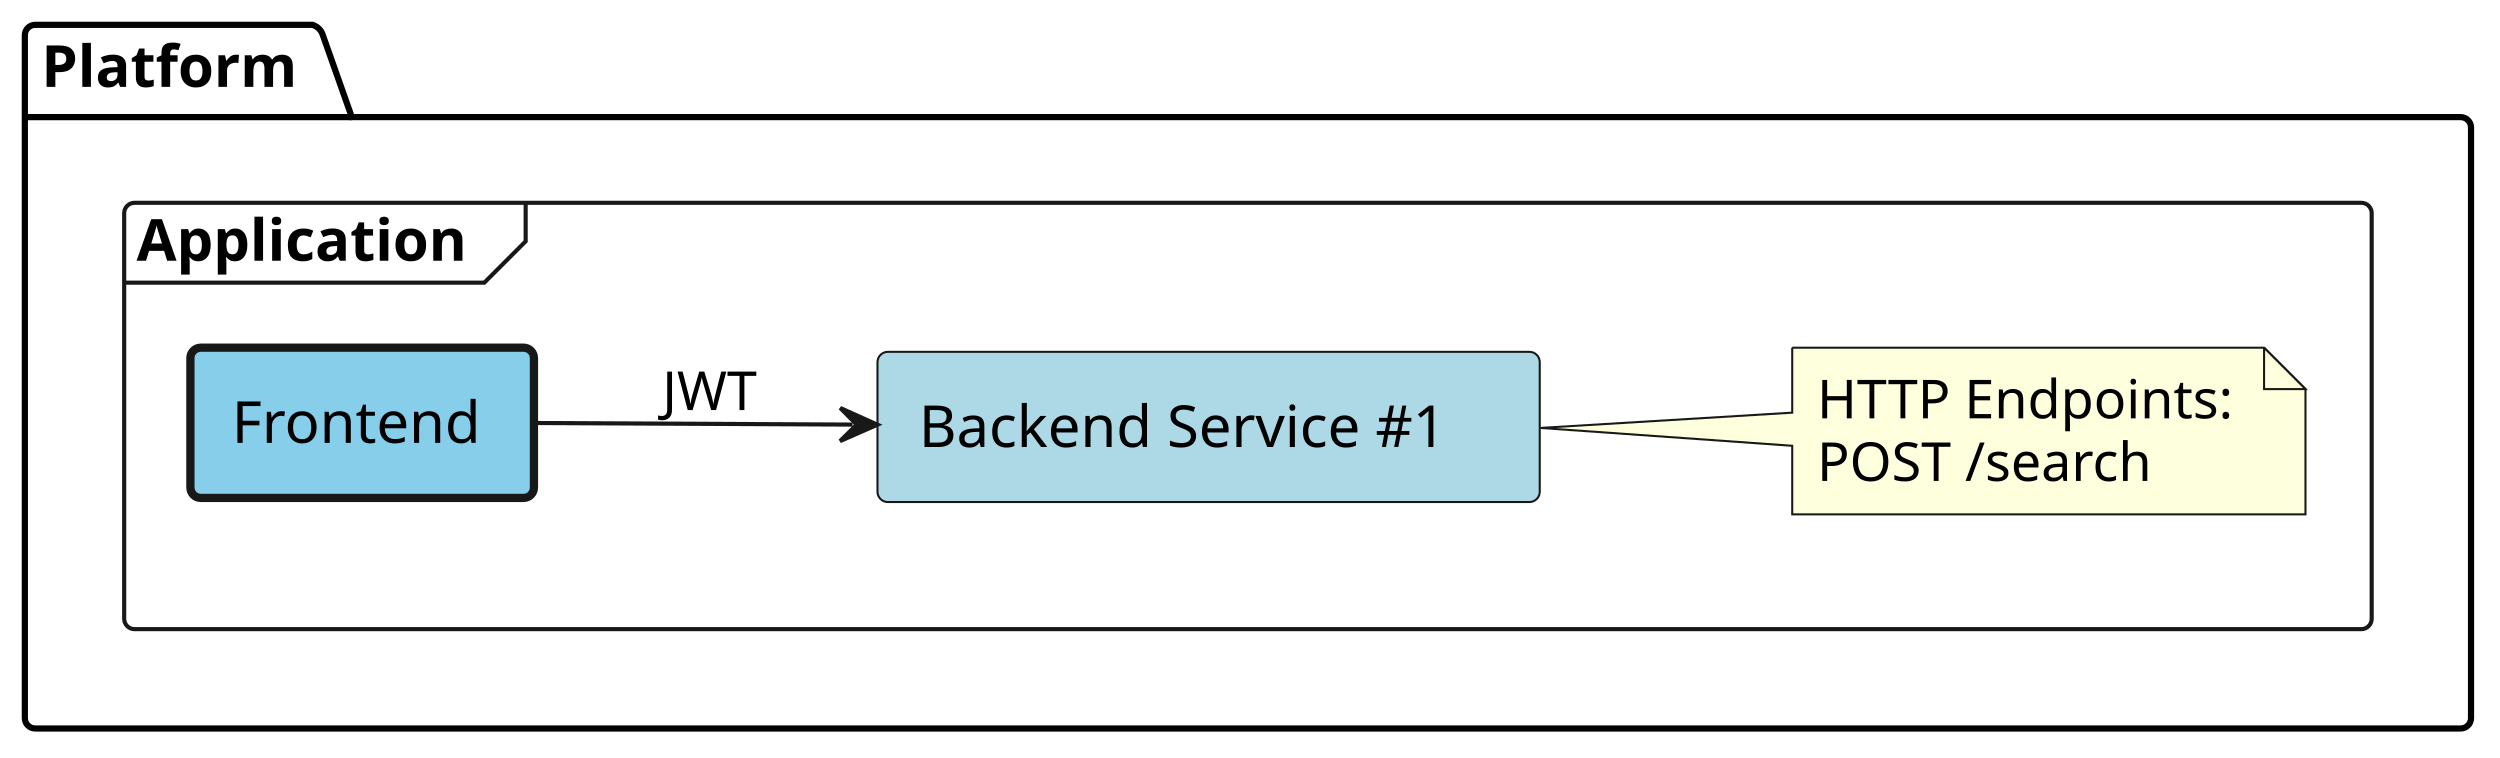
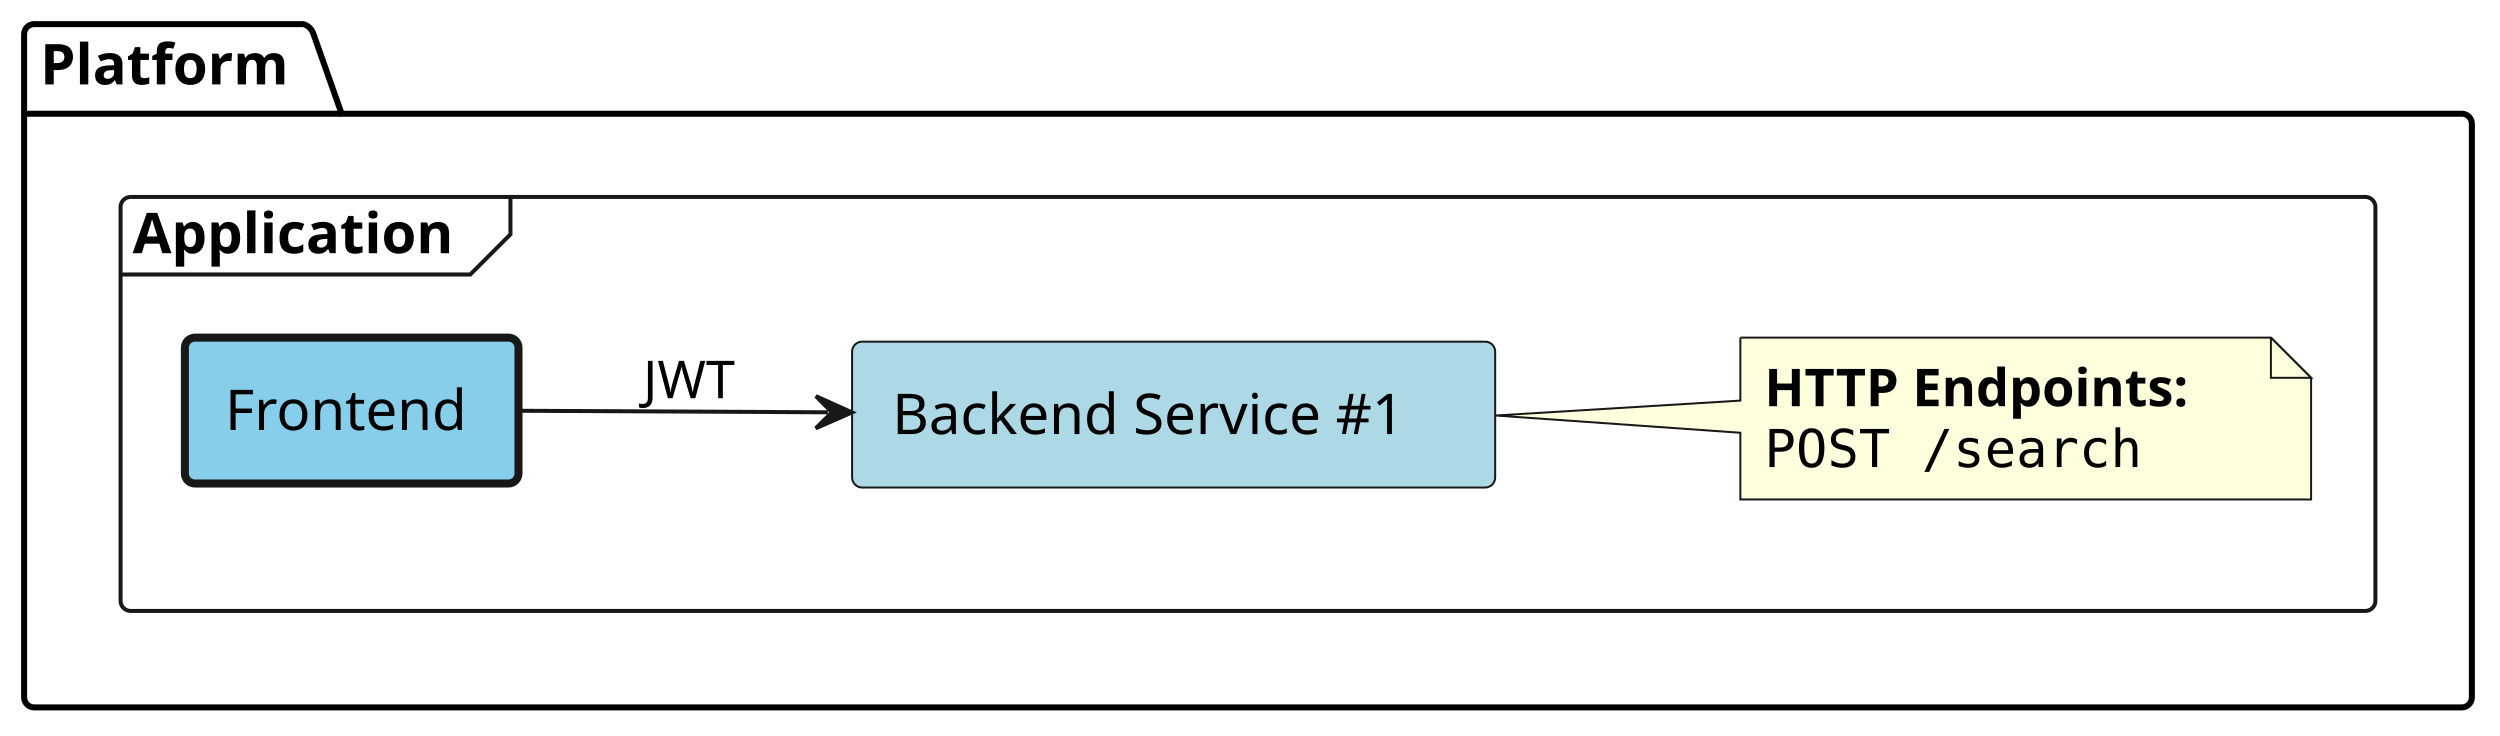
- <svg xmlns="http://www.w3.org/2000/svg" contentStyleType="text/css" height="183px" preserveAspectRatio="none" style="width:604px;height:183px;background:#FFFFFF;" version="1.1" viewBox="0 0 604 183" width="604px" zoomAndPan="magnify">
+ <svg xmlns="http://www.w3.org/2000/svg" contentStyleType="text/css" height="183px" preserveAspectRatio="none" style="width:622px;height:183px;background:#FFFFFF;" version="1.1" viewBox="0 0 622 183" width="622px" zoomAndPan="magnify">
  <defs />
  <g>
    <g id="cluster_Platform">
-       <path d="M8.5,6 L75.5,6 A3.75,3.75 0 0 1 78,8.5 L85,28.297 L594.5,28.297 A2.5,2.5 0 0 1 597,30.797 L597,173.5 A2.5,2.5 0 0 1 594.5,176 L8.5,176 A2.5,2.5 0 0 1 6,173.5 L6,8.5 A2.5,2.5 0 0 1 8.5,6 " fill="none" style="stroke:#000000;stroke-width:1.5;" />
+       <path d="M8.5,6 L75.5,6 A3.75,3.75 0 0 1 78,8.5 L85,28.297 L612.5,28.297 A2.5,2.5 0 0 1 615,30.797 L615,173.5 A2.5,2.5 0 0 1 612.5,176 L8.5,176 A2.5,2.5 0 0 1 6,173.5 L6,8.5 A2.5,2.5 0 0 1 8.5,6 " fill="none" style="stroke:#000000;stroke-width:1.5;" />
      <line style="stroke:#000000;stroke-width:1.5;" x1="6" x2="85" y1="28.297" y2="28.297" />
      <text fill="#000000" font-family="sans-serif" font-size="14" font-weight="bold" lengthAdjust="spacing" textLength="66" x="10" y="20.995">Platform</text>
    </g>
    <g id="cluster_Application">
-       <rect fill="none" height="103" rx="2.5" ry="2.5" style="stroke:#181818;stroke-width:1.0;" width="543" x="30" y="49" />
+       <rect fill="none" height="103" rx="2.5" ry="2.5" style="stroke:#181818;stroke-width:1.0;" width="561" x="30" y="49" />
      <path d="M127,49 L127,58.297 L117,68.297 L30,68.297 " fill="none" style="stroke:#181818;stroke-width:1.0;" />
      <text fill="#000000" font-family="sans-serif" font-size="14" font-weight="bold" lengthAdjust="spacing" textLength="87" x="33" y="62.995">Application</text>
    </g>
    <g id="elem_platform__application__frontend">
      <rect fill="#87CEEB" height="36.297" rx="2.5" ry="2.5" style="stroke:#181818;stroke-width:2.0;" width="83" x="46" y="84" />
      <text fill="#000000" font-family="sans-serif" font-size="14" lengthAdjust="spacing" textLength="63" x="56" y="106.995">Frontend</text>
    </g>
    <g id="elem_platform__application__backend_service_1">
      <rect fill="#ADD8E6" height="36.297" rx="2.5" ry="2.5" style="stroke:#181818;stroke-width:0.5;" width="160" x="212" y="85" />
      <text fill="#000000" font-family="sans-serif" font-size="14" lengthAdjust="spacing" textLength="140" x="222" y="107.995">Backend Service #1</text>
    </g>
    <g id="elem_GMN6">
-       <path d="M433,84 L433,99.7 L372.15,103.39 L433,107.7 L433,124.266 A0,0 0 0 0 433,124.266 L557,124.266 A0,0 0 0 0 557,124.266 L557,94 L547,84 L433,84 A0,0 0 0 0 433,84 " fill="#FEFFDD" style="stroke:#181818;stroke-width:0.5;" />
-       <path d="M547,84 L547,94 L557,94 L547,84 " fill="#FEFFDD" style="stroke:#181818;stroke-width:0.5;" />
-       <text fill="#000000" font-family="sans-serif" font-size="13" lengthAdjust="spacing" textLength="103" x="439" y="101.067">HTTP Endpoints:</text>
-       <text fill="#000000" font-family="sans-serif" font-size="13" lengthAdjust="spacing" textLength="85" x="439" y="116.2">POST /search</text>
+       <path d="M433,84 L433,99.67 L372.09,103.38 L433,107.67 L433,124.266 A0,0 0 0 0 433,124.266 L575,124.266 A0,0 0 0 0 575,124.266 L575,94 L565,84 L433,84 A0,0 0 0 0 433,84 " fill="#FEFFDD" style="stroke:#181818;stroke-width:0.5;" />
+       <path d="M565,84 L565,94 L575,94 L565,84 " fill="#FEFFDD" style="stroke:#181818;stroke-width:0.5;" />
+       <text fill="#000000" font-family="sans-serif" font-size="13" font-weight="bold" lengthAdjust="spacing" textLength="121" x="439" y="101.067">HTTP Endpoints:</text>
+       <text fill="#000000" font-family="monospace" font-size="13" lengthAdjust="spacing" textLength="96" x="439" y="116.2">POST /search</text>
    </g>
    <g id="link_platform__application__frontend_platform__application__backend_service_1">
      <path d="M129.48,102.2 C153.17,102.32 177.78,102.44 205.98,102.58 " fill="none" id="platform__application__frontend-to-platform__application__backend_service_1" style="stroke:#181818;stroke-width:1.0;" />
      <polygon fill="#181818" points="211.98,102.61,203,98.565,206.98,102.585,202.96,106.565,211.98,102.61" style="stroke:#181818;stroke-width:1.0;" />
      <text fill="#000000" font-family="sans-serif" font-size="13" lengthAdjust="spacing" textLength="21" x="160" y="99.067">JWT</text>
    </g>
  </g>
</svg>
